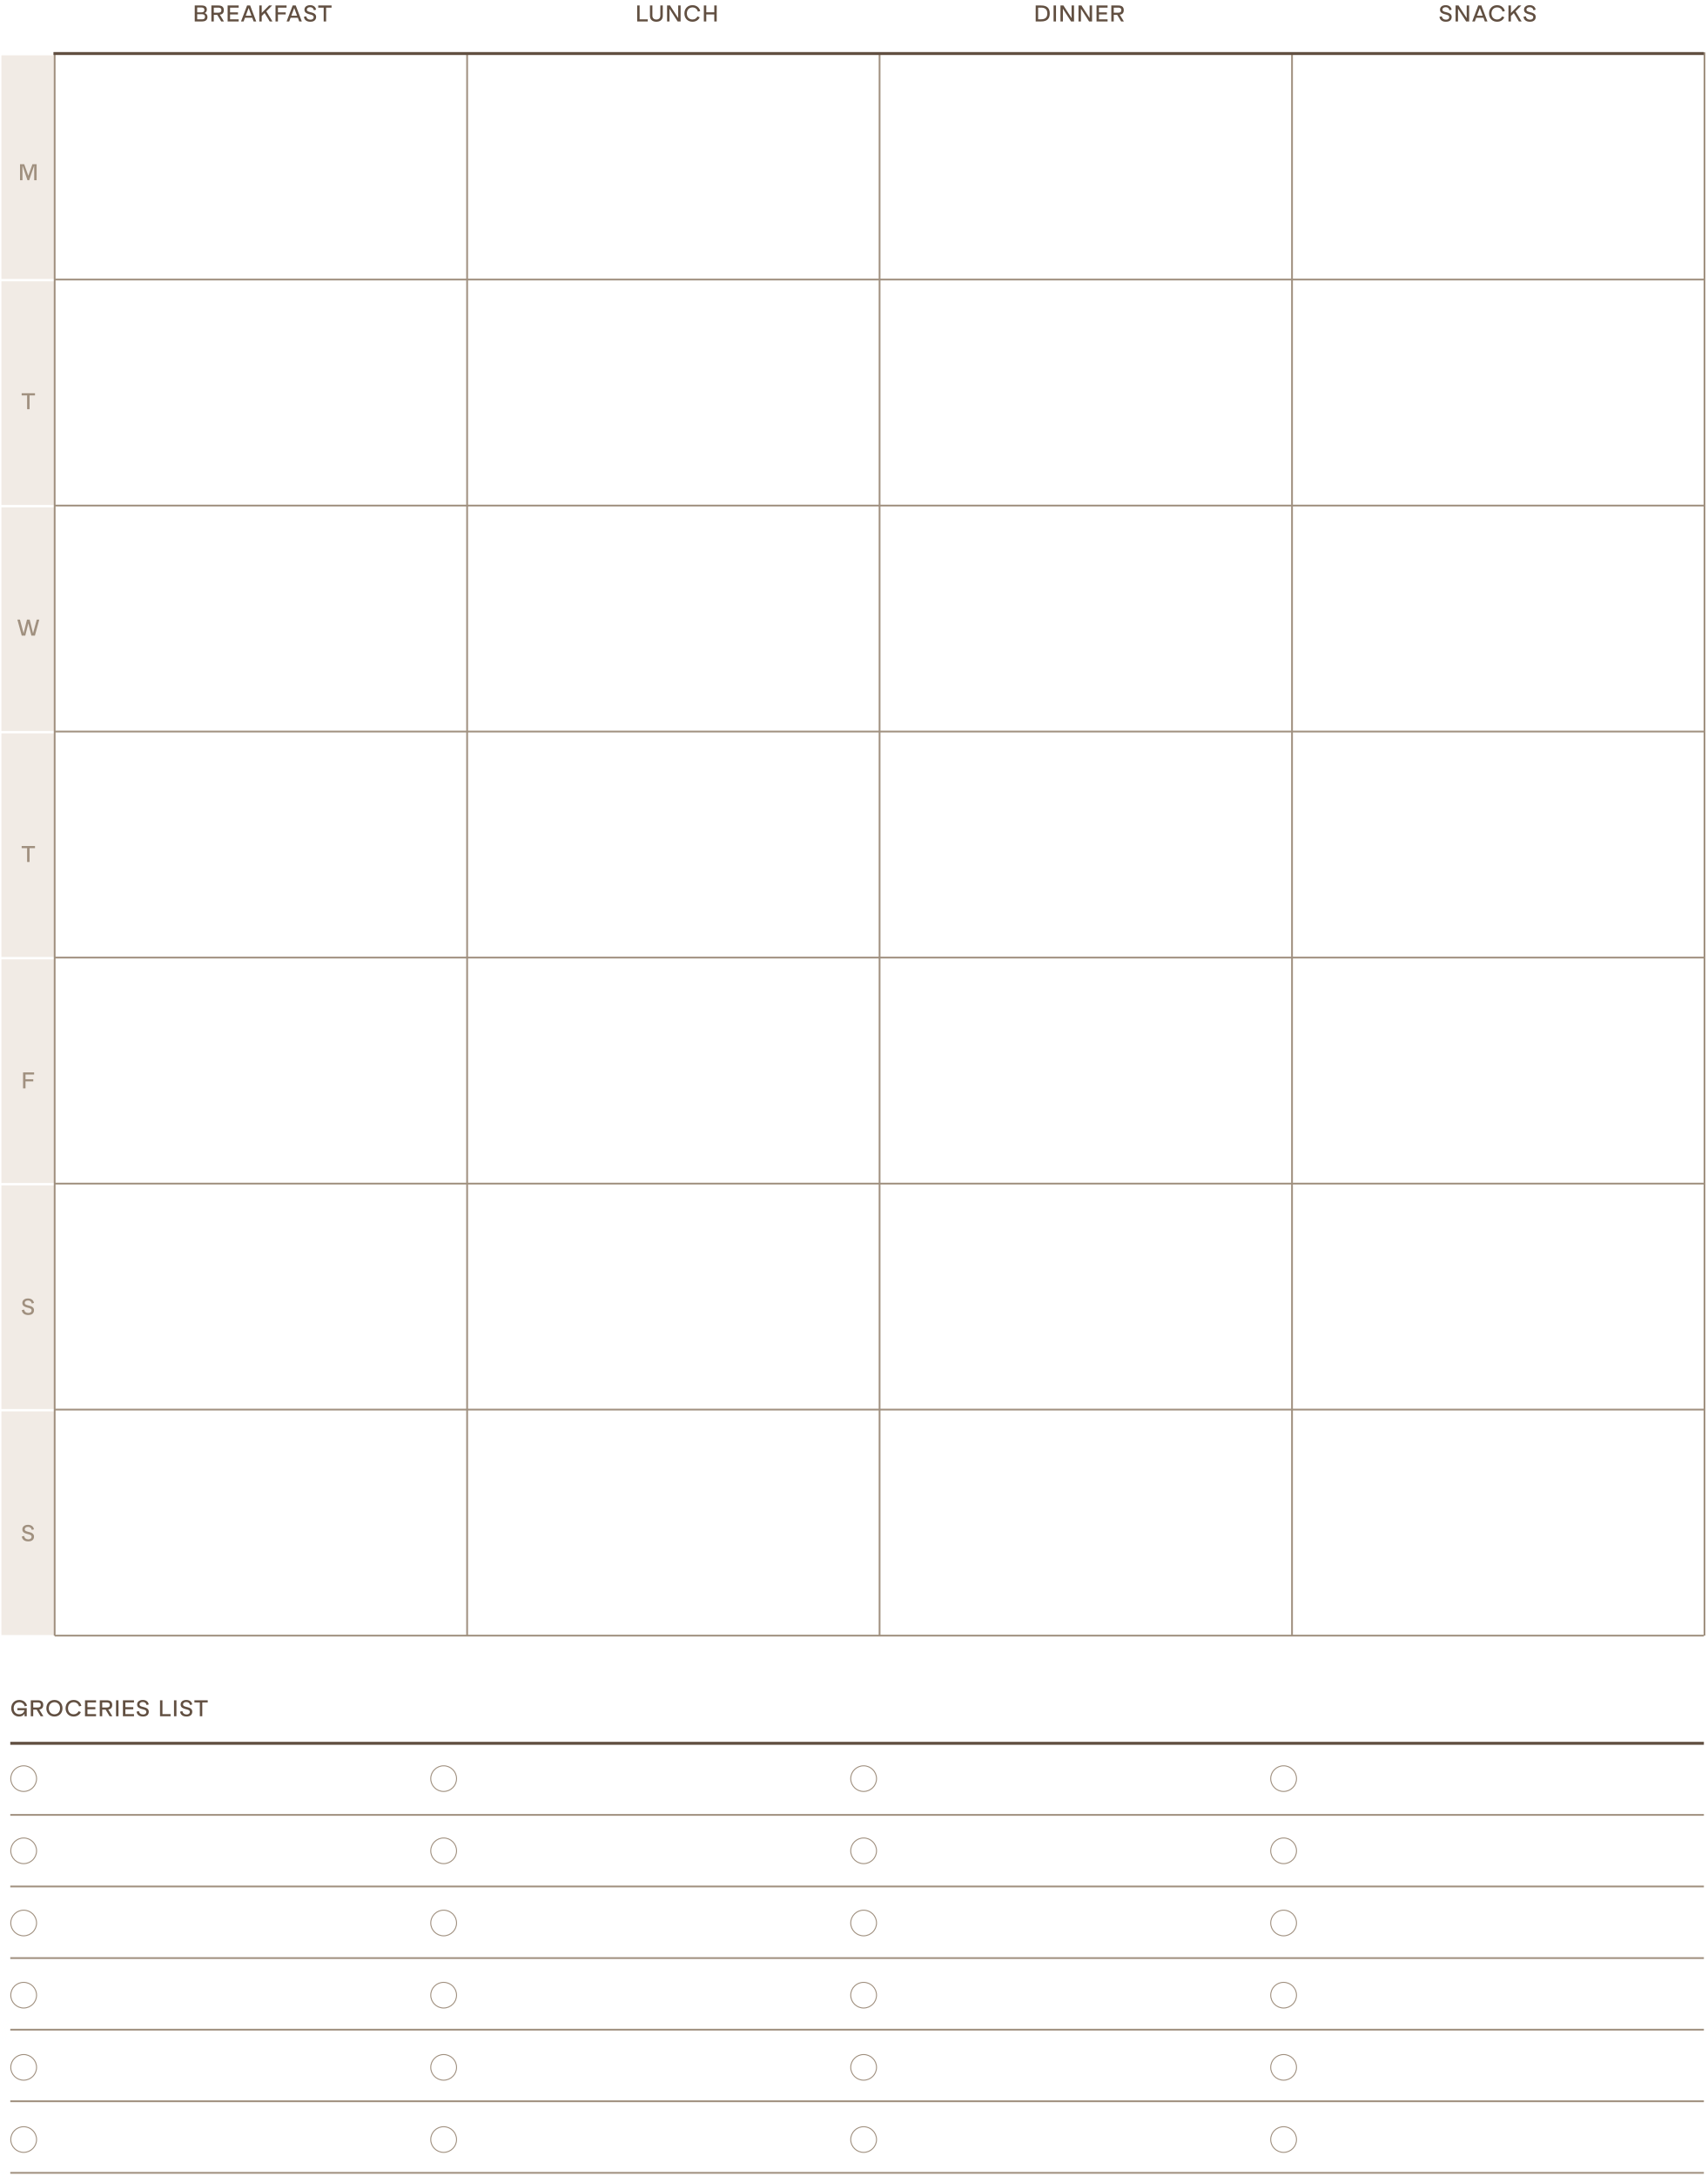
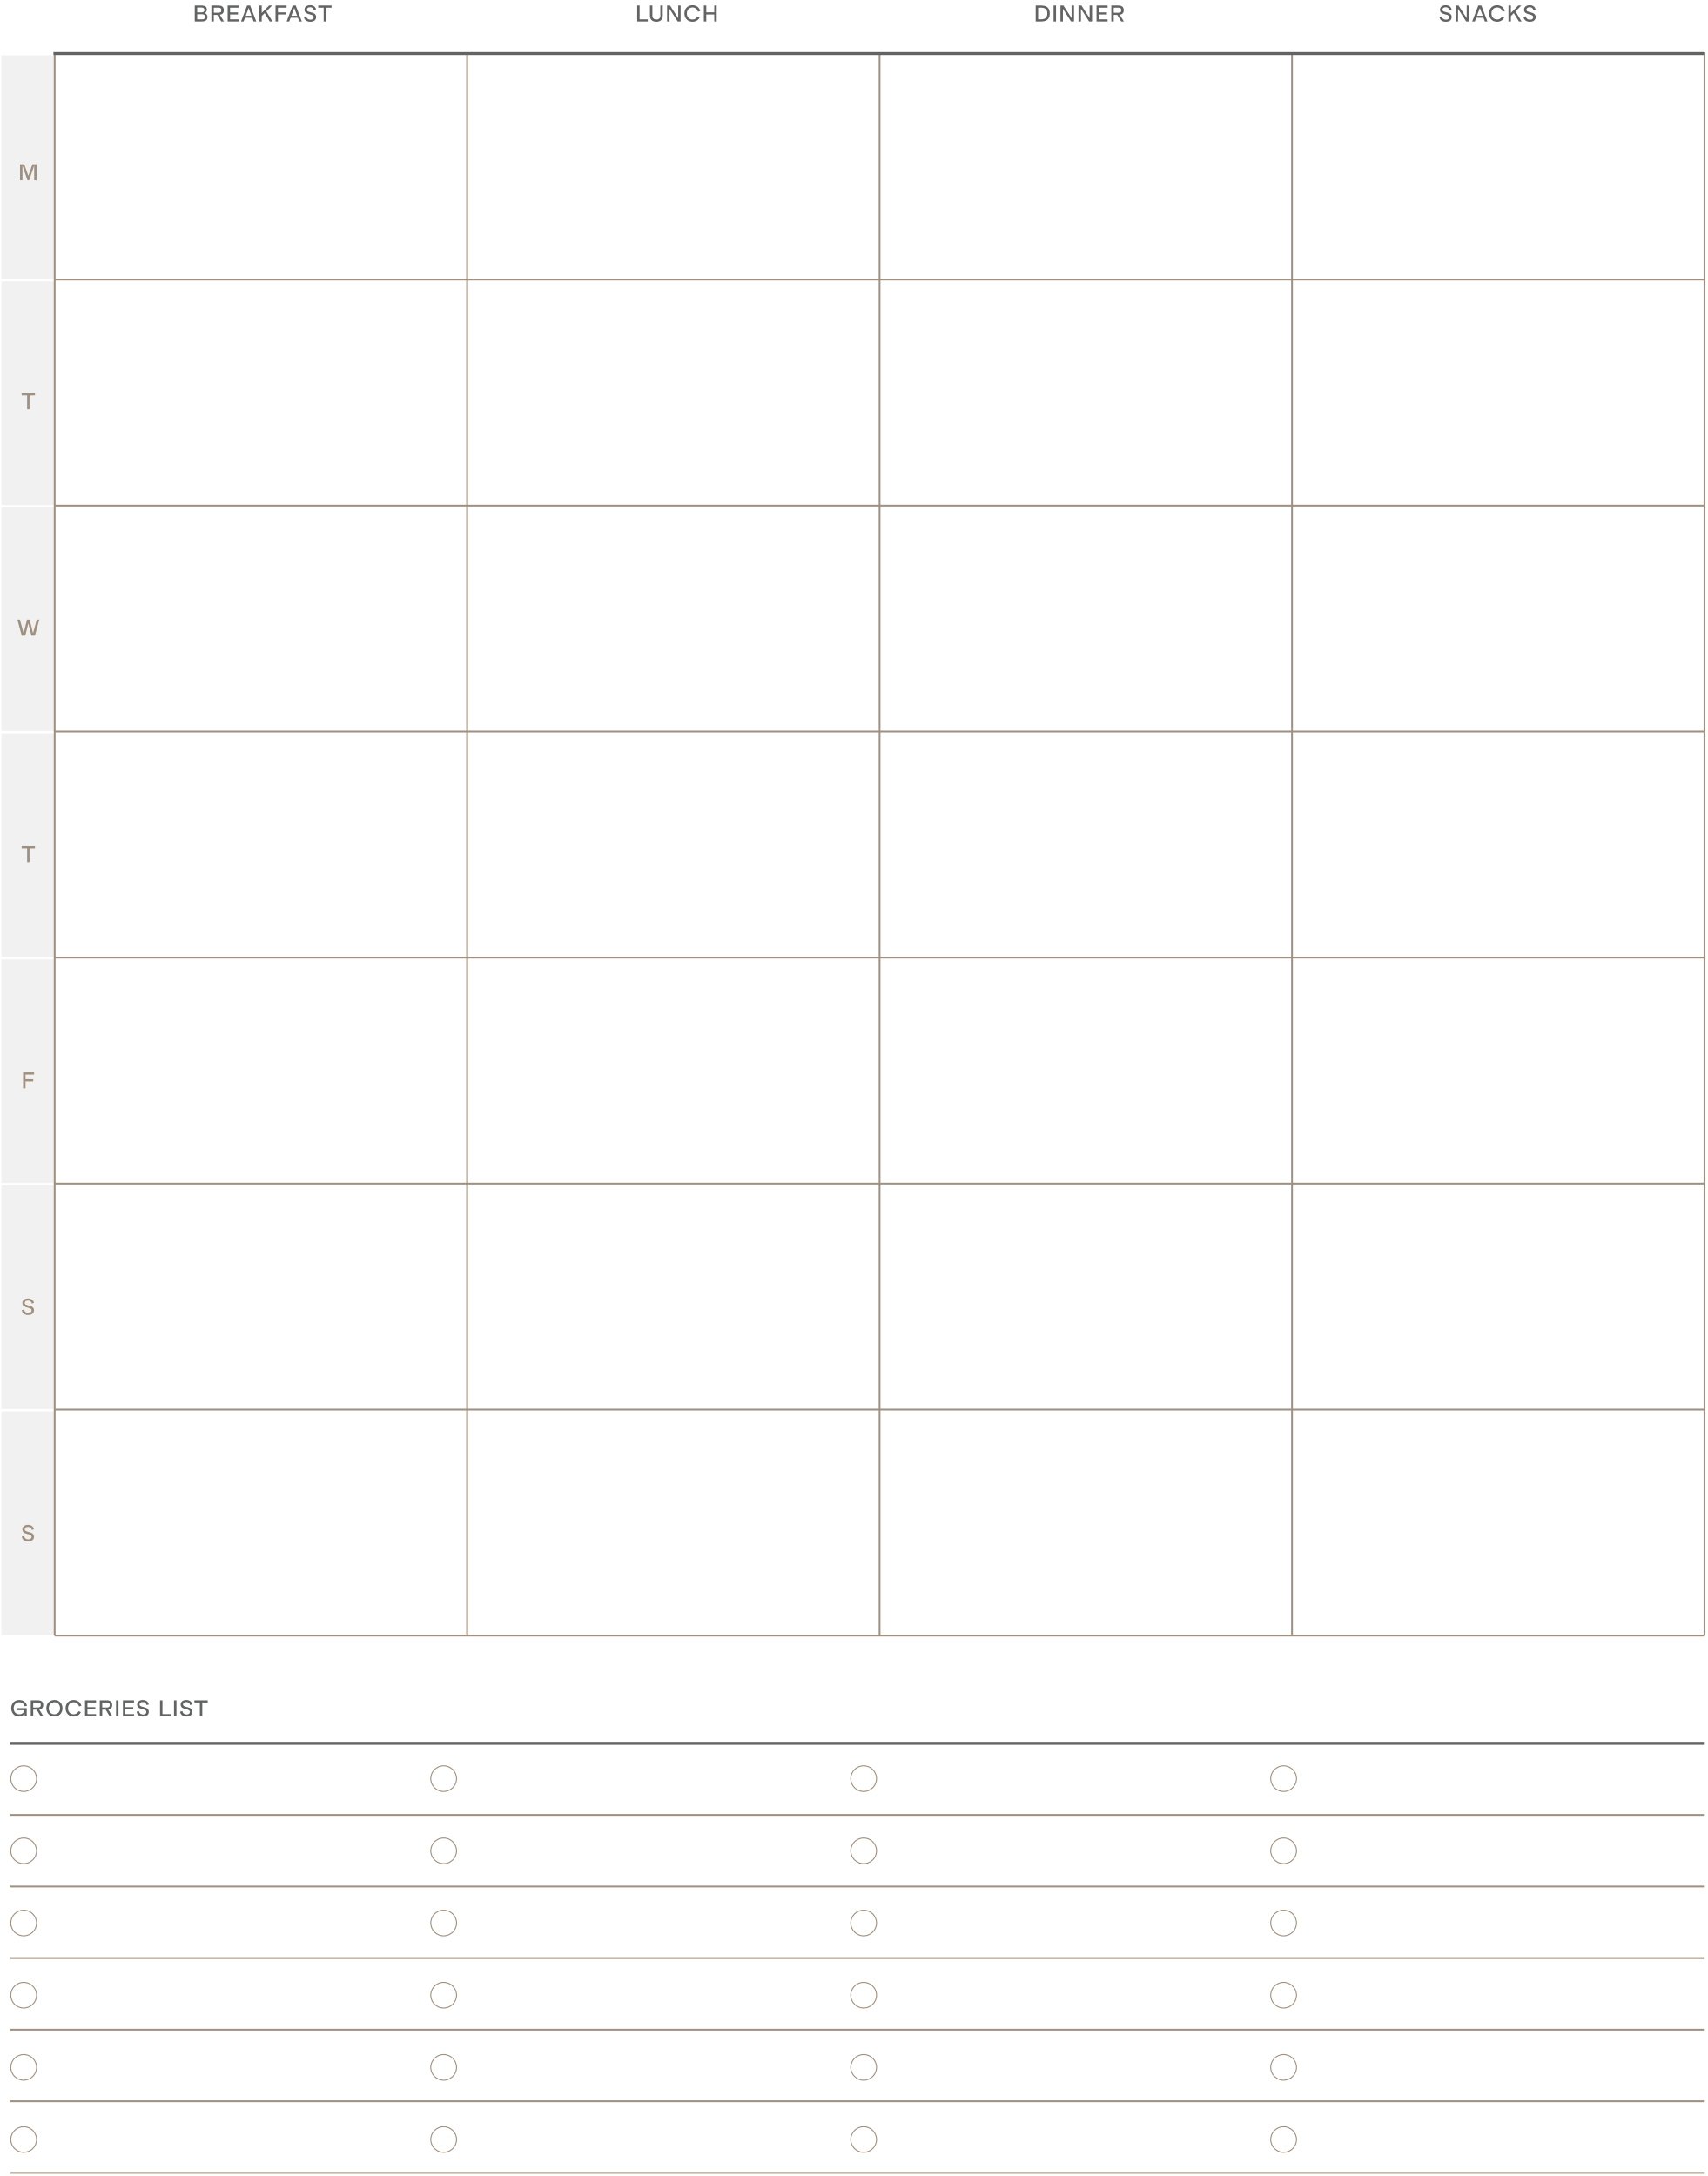
<svg xmlns="http://www.w3.org/2000/svg" width="557" height="710" viewBox="0 0 557 710" fill="none">
  <path d="M8.445 57.035L9.658 52.587H10.484L9.055 57.8H7.905L6.909 53.807L5.912 57.8H4.762L3.333 52.587H4.16L5.364 57.02L6.468 52.587H7.341L8.445 57.035ZM13.163 53.058V52.587H13.928V57.8H13.163V53.969H11.92V53.328H12.893C13.063 53.328 13.163 53.228 13.163 53.058Z" fill="#A0907F" />
-   <rect x="0.46" y="18.047" width="17.375" height="72.973" fill="#F1EBE5" />
-   <rect x="0.46" y="91.792" width="17.375" height="72.973" fill="#F1EBE5" />
-   <rect x="0.46" y="165.538" width="17.375" height="72.973" fill="#F1EBE5" />
-   <rect x="0.46" y="239.283" width="17.375" height="72.973" fill="#F1EBE5" />
-   <rect x="0.46" y="313.028" width="17.375" height="72.973" fill="#F1EBE5" />
-   <rect x="0.46" y="386.773" width="17.375" height="72.973" fill="#F1EBE5" />
-   <rect x="0.46" y="460.518" width="17.375" height="72.973" fill="#F1EBE5" />
+   <rect x="0.46" y="18.047" width="17.375" height="72.973" fill="#F1F1F1" />
+   <rect x="0.46" y="91.792" width="17.375" height="72.973" fill="#F1F1F1" />
+   <rect x="0.46" y="165.538" width="17.375" height="72.973" fill="#F1F1F1" />
+   <rect x="0.46" y="239.283" width="17.375" height="72.973" fill="#F1F1F1" />
+   <rect x="0.46" y="313.028" width="17.375" height="72.973" fill="#F1F1F1" />
+   <rect x="0.46" y="386.773" width="17.375" height="72.973" fill="#F1F1F1" />
+   <rect x="0.46" y="460.518" width="17.375" height="72.973" fill="#F1F1F1" />
  <path d="M9.245 57.355L10.581 53.587H11.947V58.8H11.152V54.02L9.523 58.8H8.959L7.33 54.02V58.8H6.534V53.587H7.901L9.245 57.355Z" fill="#A0907F" />
  <path d="M7.07 128.309H11.418V129.012H9.642V133.522H8.846V129.012H7.07V128.309Z" fill="#A0907F" />
  <path d="M10.78 206.622L11.993 202.174H12.819L11.39 207.387H10.24L9.244 203.394L8.248 207.387H7.097L5.669 202.174H6.495L7.699 206.607L8.804 202.174H9.676L10.78 206.622Z" fill="#A0907F" />
  <path d="M7.07 276.039H11.417V276.742H9.641V281.251H8.846V276.742H7.07V276.039Z" fill="#A0907F" />
  <path d="M11.13 349.904V350.607H8.319V352.143H10.852V352.838H8.319V355.116H7.524V349.904H11.13Z" fill="#A0907F" />
  <path d="M9.203 429.074C8.021 429.074 7.257 428.495 7.102 427.483L7.867 427.298C7.983 427.993 8.492 428.402 9.249 428.402C9.913 428.402 10.299 428.078 10.299 427.576C10.299 426.974 9.689 426.842 9.017 426.673C8.207 426.456 7.288 426.202 7.288 425.144C7.288 424.271 8.014 423.669 9.133 423.669C10.075 423.669 10.879 424.093 11.087 425.136L10.369 425.321C10.222 424.619 9.751 424.333 9.133 424.333C8.477 424.333 8.075 424.642 8.075 425.12C8.075 425.669 8.631 425.8 9.326 425.97C10.145 426.171 11.095 426.464 11.095 427.491C11.095 428.472 10.431 429.074 9.203 429.074Z" fill="#A0907F" />
  <path d="M9.203 502.939C8.021 502.939 7.257 502.36 7.102 501.348L7.867 501.163C7.983 501.858 8.492 502.267 9.249 502.267C9.913 502.267 10.299 501.943 10.299 501.441C10.299 500.838 9.689 500.707 9.017 500.537C8.207 500.321 7.288 500.066 7.288 499.008C7.288 498.136 8.014 497.533 9.133 497.533C10.075 497.533 10.879 497.958 11.087 499.001L10.369 499.186C10.222 498.483 9.751 498.198 9.133 498.198C8.477 498.198 8.075 498.506 8.075 498.985C8.075 499.533 8.631 499.665 9.326 499.835C10.145 500.035 11.095 500.329 11.095 501.356C11.095 502.337 10.431 502.939 9.203 502.939Z" fill="#A0907F" />
-   <path d="M66.745 4.259C67.332 4.444 67.68 4.853 67.68 5.564C67.68 6.776 66.622 7 65.942 7H63.533V1.788H65.788C66.9 1.788 67.479 2.236 67.479 3.116C67.479 3.68 67.232 4.081 66.745 4.259ZM66.683 3.239C66.683 2.707 66.382 2.452 65.772 2.452H64.328V4.027H65.772C66.382 4.027 66.683 3.764 66.683 3.239ZM64.328 6.313H65.95C66.56 6.313 66.884 6.058 66.884 5.479C66.884 4.9 66.56 4.645 65.95 4.645H64.328V6.313ZM73.057 7H72.169L70.871 4.846H69.752V7H68.956V1.788H71.211C72.323 1.788 73.018 2.212 73.018 3.317C73.018 4.243 72.532 4.691 71.721 4.807L73.057 7ZM71.18 2.49H69.752V4.143H71.18C71.86 4.143 72.223 3.934 72.223 3.317C72.223 2.699 71.844 2.49 71.18 2.49ZM77.865 1.788V2.49H75.055V4.027H77.634V4.722H75.055V6.297H77.865V7H74.259V1.788H77.865ZM83.589 7H82.74L82.292 5.795H79.921L79.473 7H78.624L80.608 1.788H81.605L83.589 7ZM81.11 2.591L80.168 5.124H82.045L81.11 2.591ZM88.879 7H87.991L86.331 4.274L85.381 5.232V7H84.586V1.788H85.381V4.22L87.783 1.788H88.779L86.879 3.71L88.879 7ZM93.487 1.788V2.49H90.677V4.027H93.209V4.722H90.677V7H89.881V1.788H93.487ZM98.465 7H97.615L97.167 5.795H94.796L94.349 7H93.499L95.484 1.788H96.48L98.465 7ZM95.986 2.591L95.044 5.124H96.92L95.986 2.591ZM101.238 7.093C100.057 7.093 99.293 6.514 99.138 5.502L99.903 5.317C100.018 6.012 100.528 6.421 101.285 6.421C101.949 6.421 102.335 6.097 102.335 5.595C102.335 4.992 101.725 4.861 101.053 4.691C100.242 4.475 99.323 4.22 99.323 3.162C99.323 2.29 100.049 1.687 101.169 1.687C102.111 1.687 102.914 2.112 103.123 3.154L102.404 3.34C102.258 2.637 101.787 2.351 101.169 2.351C100.513 2.351 100.111 2.66 100.111 3.139C100.111 3.687 100.667 3.819 101.362 3.988C102.181 4.189 103.13 4.483 103.13 5.51C103.13 6.49 102.466 7.093 101.238 7.093ZM103.818 1.788H108.166V2.49H106.39V7H105.594V2.49H103.818V1.788Z" fill="#614F41" />
-   <path d="M211.324 7H207.873V1.788H208.668V6.297H211.324V7ZM214.128 7.093C212.924 7.093 212.036 6.436 212.036 5.185V1.788H212.831V5.085C212.831 5.903 213.341 6.367 214.128 6.367C214.916 6.367 215.426 5.903 215.426 5.085V1.788H216.221V5.185C216.221 6.436 215.333 7.093 214.128 7.093ZM221.248 5.919V1.788H222.043V7H221.07L218.414 2.846V7H217.619V1.788H218.584L221.248 5.919ZM225.911 7.093C224.367 7.093 223.278 5.996 223.278 4.39C223.278 2.792 224.367 1.687 225.911 1.687C227.186 1.687 228.151 2.444 228.437 3.602L227.672 3.795C227.487 3.023 226.869 2.421 225.911 2.421C224.83 2.421 224.074 3.216 224.074 4.39C224.074 5.571 224.83 6.359 225.911 6.359C226.653 6.359 227.247 5.981 227.525 5.355L228.267 5.633C227.881 6.529 227.008 7.093 225.911 7.093ZM230.415 7H229.619V1.788H230.415V4.019H233.017V1.788H233.813V7H233.017V4.722H230.415V7Z" fill="#614F41" />
-   <path d="M339.649 7H337.88V1.788H339.649C341.494 1.788 342.467 2.598 342.467 4.39C342.467 6.197 341.479 7 339.649 7ZM338.676 2.49V6.297H339.649C340.969 6.297 341.672 5.703 341.672 4.39C341.672 3.062 340.938 2.49 339.649 2.49H338.676ZM344.506 7H343.711V1.788H344.506V7ZM349.589 5.919V1.788H350.384V7H349.411L346.755 2.846V7H345.96V1.788H346.925L349.589 5.919ZM355.473 5.919V1.788H356.268V7H355.295L352.639 2.846V7H351.843V1.788H352.808L355.473 5.919ZM361.333 1.788V2.49H358.522V4.027H361.101V4.722H358.522V6.297H361.333V7H357.727V1.788H361.333ZM366.647 7H365.759L364.462 4.846H363.342V7H362.547V1.788H364.802C365.914 1.788 366.609 2.212 366.609 3.317C366.609 4.243 366.122 4.691 365.311 4.807L366.647 7ZM364.771 2.49H363.342V4.143H364.771C365.45 4.143 365.813 3.934 365.813 3.317C365.813 2.699 365.435 2.49 364.771 2.49Z" fill="#614F41" />
-   <path d="M471.695 7.093C470.514 7.093 469.749 6.514 469.595 5.502L470.359 5.317C470.475 6.012 470.985 6.421 471.741 6.421C472.405 6.421 472.792 6.097 472.792 5.595C472.792 4.992 472.182 4.861 471.51 4.691C470.699 4.475 469.78 4.22 469.78 3.162C469.78 2.29 470.506 1.687 471.626 1.687C472.568 1.687 473.371 2.112 473.579 3.154L472.861 3.34C472.714 2.637 472.243 2.351 471.626 2.351C470.969 2.351 470.568 2.66 470.568 3.139C470.568 3.687 471.124 3.819 471.819 3.988C472.637 4.189 473.587 4.483 473.587 5.51C473.587 6.49 472.923 7.093 471.695 7.093ZM478.488 5.919V1.788H479.283V7H478.311L475.654 2.846V7H474.859V1.788H475.824L478.488 5.919ZM485.252 7H484.403L483.955 5.795H481.584L481.136 7H480.287L482.271 1.788H483.267L485.252 7ZM482.773 2.591L481.831 5.124H483.708L482.773 2.591ZM488.409 7.093C486.865 7.093 485.776 5.996 485.776 4.39C485.776 2.792 486.865 1.687 488.409 1.687C489.683 1.687 490.649 2.444 490.934 3.602L490.17 3.795C489.984 3.023 489.367 2.421 488.409 2.421C487.328 2.421 486.571 3.216 486.571 4.39C486.571 5.571 487.328 6.359 488.409 6.359C489.15 6.359 489.745 5.981 490.023 5.355L490.764 5.633C490.378 6.529 489.506 7.093 488.409 7.093ZM496.411 7H495.523L493.862 4.274L492.913 5.232V7H492.117V1.788H492.913V4.22L495.314 1.788H496.31L494.411 3.71L496.411 7ZM499.107 7.093C497.925 7.093 497.161 6.514 497.006 5.502L497.771 5.317C497.887 6.012 498.396 6.421 499.153 6.421C499.817 6.421 500.203 6.097 500.203 5.595C500.203 4.992 499.593 4.861 498.921 4.691C498.111 4.475 497.192 4.22 497.192 3.162C497.192 2.29 497.917 1.687 499.037 1.687C499.979 1.687 500.782 2.112 500.991 3.154L500.273 3.34C500.126 2.637 499.655 2.351 499.037 2.351C498.381 2.351 497.979 2.66 497.979 3.139C497.979 3.687 498.535 3.819 499.23 3.988C500.049 4.189 500.999 4.483 500.999 5.51C500.999 6.49 500.334 7.093 499.107 7.093Z" fill="#614F41" />
+   <path d="M66.745 4.259C67.332 4.444 67.68 4.853 67.68 5.564C67.68 6.776 66.622 7 65.942 7H63.533V1.788H65.788C66.9 1.788 67.479 2.236 67.479 3.116C67.479 3.68 67.232 4.081 66.745 4.259ZM66.683 3.239C66.683 2.707 66.382 2.452 65.772 2.452H64.328V4.027H65.772C66.382 4.027 66.683 3.764 66.683 3.239ZM64.328 6.313H65.95C66.56 6.313 66.884 6.058 66.884 5.479C66.884 4.9 66.56 4.645 65.95 4.645H64.328V6.313ZM73.057 7H72.169L70.871 4.846H69.752V7H68.956V1.788H71.211C72.323 1.788 73.018 2.212 73.018 3.317C73.018 4.243 72.532 4.691 71.721 4.807L73.057 7ZM71.18 2.49H69.752V4.143H71.18C71.86 4.143 72.223 3.934 72.223 3.317C72.223 2.699 71.844 2.49 71.18 2.49ZM77.865 1.788V2.49H75.055V4.027H77.634V4.722H75.055V6.297H77.865V7H74.259V1.788H77.865ZM83.589 7H82.74L82.292 5.795H79.921L79.473 7H78.624L80.608 1.788H81.605L83.589 7ZM81.11 2.591L80.168 5.124H82.045L81.11 2.591ZM88.879 7H87.991L86.331 4.274L85.381 5.232V7H84.586V1.788H85.381V4.22L87.783 1.788H88.779L86.879 3.71L88.879 7ZM93.487 1.788V2.49H90.677V4.027H93.209V4.722H90.677V7H89.881V1.788H93.487ZM98.465 7H97.615L97.167 5.795H94.796L94.349 7H93.499L95.484 1.788H96.48L98.465 7ZM95.986 2.591L95.044 5.124H96.92L95.986 2.591ZM101.238 7.093C100.057 7.093 99.293 6.514 99.138 5.502L99.903 5.317C100.018 6.012 100.528 6.421 101.285 6.421C101.949 6.421 102.335 6.097 102.335 5.595C102.335 4.992 101.725 4.861 101.053 4.691C100.242 4.475 99.323 4.22 99.323 3.162C99.323 2.29 100.049 1.687 101.169 1.687C102.111 1.687 102.914 2.112 103.123 3.154L102.404 3.34C102.258 2.637 101.787 2.351 101.169 2.351C100.513 2.351 100.111 2.66 100.111 3.139C100.111 3.687 100.667 3.819 101.362 3.988C102.181 4.189 103.13 4.483 103.13 5.51C103.13 6.49 102.466 7.093 101.238 7.093ZM103.818 1.788H108.166V2.49H106.39V7H105.594V2.49H103.818V1.788Z" fill="#626463" />
+   <path d="M211.324 7H207.873V1.788H208.668V6.297H211.324V7ZM214.128 7.093C212.924 7.093 212.036 6.436 212.036 5.185V1.788H212.831V5.085C212.831 5.903 213.341 6.367 214.128 6.367C214.916 6.367 215.426 5.903 215.426 5.085V1.788H216.221V5.185C216.221 6.436 215.333 7.093 214.128 7.093ZM221.248 5.919V1.788H222.043V7H221.07L218.414 2.846V7H217.619V1.788H218.584L221.248 5.919ZM225.911 7.093C224.367 7.093 223.278 5.996 223.278 4.39C223.278 2.792 224.367 1.687 225.911 1.687C227.186 1.687 228.151 2.444 228.437 3.602L227.672 3.795C227.487 3.023 226.869 2.421 225.911 2.421C224.83 2.421 224.074 3.216 224.074 4.39C224.074 5.571 224.83 6.359 225.911 6.359C226.653 6.359 227.247 5.981 227.525 5.355L228.267 5.633C227.881 6.529 227.008 7.093 225.911 7.093ZM230.415 7H229.619V1.788H230.415V4.019H233.017V1.788H233.813V7H233.017V4.722H230.415V7Z" fill="#626463" />
+   <path d="M339.649 7H337.88V1.788H339.649C341.494 1.788 342.467 2.598 342.467 4.39C342.467 6.197 341.479 7 339.649 7ZM338.676 2.49V6.297H339.649C340.969 6.297 341.672 5.703 341.672 4.39C341.672 3.062 340.938 2.49 339.649 2.49H338.676ZM344.506 7H343.711V1.788H344.506V7ZM349.589 5.919V1.788H350.384V7H349.411L346.755 2.846V7H345.96V1.788H346.925L349.589 5.919ZM355.473 5.919V1.788H356.268V7H355.295L352.639 2.846V7H351.843V1.788H352.808L355.473 5.919ZM361.333 1.788V2.49H358.522V4.027H361.101V4.722H358.522V6.297H361.333V7H357.727V1.788H361.333ZM366.647 7H365.759L364.462 4.846H363.342V7H362.547V1.788H364.802C365.914 1.788 366.609 2.212 366.609 3.317C366.609 4.243 366.122 4.691 365.311 4.807L366.647 7ZM364.771 2.49H363.342V4.143H364.771C365.45 4.143 365.813 3.934 365.813 3.317C365.813 2.699 365.435 2.49 364.771 2.49Z" fill="#626463" />
+   <path d="M471.695 7.093C470.514 7.093 469.749 6.514 469.595 5.502L470.359 5.317C470.475 6.012 470.985 6.421 471.741 6.421C472.405 6.421 472.792 6.097 472.792 5.595C472.792 4.992 472.182 4.861 471.51 4.691C470.699 4.475 469.78 4.22 469.78 3.162C469.78 2.29 470.506 1.687 471.626 1.687C472.568 1.687 473.371 2.112 473.579 3.154L472.861 3.34C472.714 2.637 472.243 2.351 471.626 2.351C470.969 2.351 470.568 2.66 470.568 3.139C470.568 3.687 471.124 3.819 471.819 3.988C472.637 4.189 473.587 4.483 473.587 5.51C473.587 6.49 472.923 7.093 471.695 7.093ZM478.488 5.919V1.788H479.283V7H478.311L475.654 2.846V7H474.859V1.788H475.824L478.488 5.919ZM485.252 7H484.403L483.955 5.795H481.584L481.136 7H480.287L482.271 1.788H483.267L485.252 7ZM482.773 2.591L481.831 5.124H483.708L482.773 2.591ZM488.409 7.093C486.865 7.093 485.776 5.996 485.776 4.39C485.776 2.792 486.865 1.687 488.409 1.687C489.683 1.687 490.649 2.444 490.934 3.602L490.17 3.795C489.984 3.023 489.367 2.421 488.409 2.421C487.328 2.421 486.571 3.216 486.571 4.39C486.571 5.571 487.328 6.359 488.409 6.359C489.15 6.359 489.745 5.981 490.023 5.355L490.764 5.633C490.378 6.529 489.506 7.093 488.409 7.093ZM496.411 7H495.523L493.862 4.274L492.913 5.232V7H492.117V1.788H492.913V4.22L495.314 1.788H496.31L494.411 3.71L496.411 7ZM499.107 7.093C497.925 7.093 497.161 6.514 497.006 5.502L497.771 5.317C497.887 6.012 498.396 6.421 499.153 6.421C499.817 6.421 500.203 6.097 500.203 5.595C500.203 4.992 499.593 4.861 498.921 4.691C498.111 4.475 497.192 4.22 497.192 3.162C497.192 2.29 497.917 1.687 499.037 1.687C499.979 1.687 500.782 2.112 500.991 3.154L500.273 3.34C500.126 2.637 499.655 2.351 499.037 2.351C498.381 2.351 497.979 2.66 497.979 3.139C497.979 3.687 498.535 3.819 499.23 3.988C500.049 4.189 500.999 4.483 500.999 5.51C500.999 6.49 500.334 7.093 499.107 7.093Z" fill="#626463" />
  <path d="M17.834 17.081V533.683" stroke="#A0907F" stroke-width="0.579" />
  <path d="M152.391 17.081V533.683" stroke="#A0907F" stroke-width="0.579" />
  <path d="M286.946 17.081V533.683" stroke="#A0907F" stroke-width="0.579" />
  <path d="M421.502 17.081V533.683" stroke="#A0907F" stroke-width="0.579" />
  <path d="M556.059 17.081V533.683" stroke="#A0907F" stroke-width="0.579" />
-   <path d="M17.448 17.467L555.865 17.467" stroke="#614F41" stroke-width="0.965" />
+   <path d="M17.448 17.467L555.865 17.467" stroke="#626463" stroke-width="0.965" />
  <path d="M17.834 91.212H555.865" stroke="#A0907F" stroke-width="0.579" />
  <path d="M17.834 164.958H555.865" stroke="#A0907F" stroke-width="0.579" />
  <path d="M17.834 238.703H555.865" stroke="#A0907F" stroke-width="0.579" />
  <path d="M17.834 312.448H555.865" stroke="#A0907F" stroke-width="0.579" />
  <path d="M17.834 386.193H555.865" stroke="#A0907F" stroke-width="0.579" />
  <path d="M17.834 459.938H555.865" stroke="#A0907F" stroke-width="0.579" />
  <path d="M17.834 533.683H555.865" stroke="#A0907F" stroke-width="0.579" />
  <path d="M3.355 685.614H555.865" stroke="#A0907F" stroke-width="0.579" />
-   <path d="M3.355 568.818H555.865" stroke="#614F41" stroke-width="0.965" />
+   <path d="M3.355 568.818H555.865" stroke="#626463" stroke-width="0.965" />
  <path d="M3.355 592.177H555.865" stroke="#A0907F" stroke-width="0.579" />
  <path d="M3.355 615.536H555.865" stroke="#A0907F" stroke-width="0.579" />
  <path d="M3.355 638.896H555.865" stroke="#A0907F" stroke-width="0.579" />
  <path d="M3.355 662.255H555.865" stroke="#A0907F" stroke-width="0.579" />
  <path d="M3.355 708.973H555.865" stroke="#A0907F" stroke-width="0.579" />
-   <path d="M7.981 558.019H5.672V557.347H8.722V559.988H8.012V559.123C7.672 559.757 7.077 560.081 6.228 560.081C4.738 560.081 3.664 558.984 3.664 557.378C3.664 555.78 4.761 554.676 6.298 554.676C7.348 554.676 8.483 555.239 8.815 556.552L8.05 556.76C7.857 555.988 7.24 555.409 6.298 555.409C5.216 555.409 4.46 556.204 4.46 557.378C4.46 558.552 5.186 559.347 6.298 559.347C7.147 559.347 7.788 558.884 7.981 558.019ZM14.144 559.988H13.256L11.958 557.834H10.839V559.988H10.043V554.776H12.298C13.41 554.776 14.105 555.201 14.105 556.305C14.105 557.232 13.619 557.679 12.808 557.795L14.144 559.988ZM12.267 555.479H10.839V557.131H12.267C12.947 557.131 13.31 556.923 13.31 556.305C13.31 555.687 12.931 555.479 12.267 555.479ZM17.755 560.081C16.211 560.081 15.122 558.984 15.122 557.378C15.122 555.78 16.211 554.676 17.755 554.676C19.3 554.676 20.389 555.78 20.389 557.378C20.389 558.984 19.3 560.081 17.755 560.081ZM17.755 559.347C18.837 559.347 19.593 558.56 19.593 557.378C19.593 556.204 18.837 555.409 17.755 555.409C16.674 555.409 15.918 556.204 15.918 557.378C15.918 558.56 16.674 559.347 17.755 559.347ZM24.023 560.081C22.479 560.081 21.39 558.984 21.39 557.378C21.39 555.78 22.479 554.676 24.023 554.676C25.298 554.676 26.263 555.432 26.549 556.591L25.784 556.784C25.599 556.011 24.981 555.409 24.023 555.409C22.942 555.409 22.186 556.204 22.186 557.378C22.186 558.56 22.942 559.347 24.023 559.347C24.765 559.347 25.359 558.969 25.637 558.343L26.379 558.621C25.993 559.517 25.12 560.081 24.023 560.081ZM31.338 554.776V555.479H28.527V557.015H31.106V557.71H28.527V559.286H31.338V559.988H27.732V554.776H31.338ZM36.652 559.988H35.764L34.467 557.834H33.347V559.988H32.552V554.776H34.806C35.919 554.776 36.614 555.201 36.614 556.305C36.614 557.232 36.127 557.679 35.316 557.795L36.652 559.988ZM34.776 555.479H33.347V557.131H34.776C35.455 557.131 35.818 556.923 35.818 556.305C35.818 555.687 35.44 555.479 34.776 555.479ZM38.65 559.988H37.855V554.776H38.65V559.988ZM43.709 554.776V555.479H40.899V557.015H43.478V557.71H40.899V559.286H43.709V559.988H40.103V554.776H43.709ZM46.648 560.081C45.466 560.081 44.702 559.502 44.547 558.49L45.312 558.305C45.428 559 45.938 559.409 46.694 559.409C47.358 559.409 47.744 559.085 47.744 558.583C47.744 557.981 47.134 557.849 46.463 557.679C45.652 557.463 44.733 557.208 44.733 556.15C44.733 555.278 45.459 554.676 46.578 554.676C47.52 554.676 48.324 555.1 48.532 556.143L47.814 556.328C47.667 555.625 47.196 555.34 46.578 555.34C45.922 555.34 45.52 555.649 45.52 556.127C45.52 556.676 46.077 556.807 46.771 556.977C47.59 557.177 48.54 557.471 48.54 558.498C48.54 559.479 47.876 560.081 46.648 560.081ZM55.655 559.988H52.204V554.776H52.999V559.286H55.655V559.988ZM57.563 559.988H56.767V554.776H57.563V559.988ZM60.839 560.081C59.657 560.081 58.893 559.502 58.738 558.49L59.503 558.305C59.618 559 60.128 559.409 60.885 559.409C61.549 559.409 61.935 559.085 61.935 558.583C61.935 557.981 61.325 557.849 60.653 557.679C59.842 557.463 58.923 557.208 58.923 556.15C58.923 555.278 59.649 554.676 60.769 554.676C61.711 554.676 62.514 555.1 62.723 556.143L62.005 556.328C61.858 555.625 61.387 555.34 60.769 555.34C60.113 555.34 59.711 555.649 59.711 556.127C59.711 556.676 60.267 556.807 60.962 556.977C61.781 557.177 62.73 557.471 62.73 558.498C62.73 559.479 62.066 560.081 60.839 560.081ZM63.419 554.776H67.766V555.479H65.99V559.988H65.195V555.479H63.419V554.776Z" fill="#614F41" />
+   <path d="M7.981 558.019H5.672V557.347H8.722V559.988H8.012V559.123C7.672 559.757 7.077 560.081 6.228 560.081C4.738 560.081 3.664 558.984 3.664 557.378C3.664 555.78 4.761 554.676 6.298 554.676C7.348 554.676 8.483 555.239 8.815 556.552L8.05 556.76C7.857 555.988 7.24 555.409 6.298 555.409C5.216 555.409 4.46 556.204 4.46 557.378C4.46 558.552 5.186 559.347 6.298 559.347C7.147 559.347 7.788 558.884 7.981 558.019ZM14.144 559.988H13.256L11.958 557.834H10.839V559.988H10.043V554.776H12.298C13.41 554.776 14.105 555.201 14.105 556.305C14.105 557.232 13.619 557.679 12.808 557.795L14.144 559.988ZM12.267 555.479H10.839V557.131H12.267C12.947 557.131 13.31 556.923 13.31 556.305C13.31 555.687 12.931 555.479 12.267 555.479ZM17.755 560.081C16.211 560.081 15.122 558.984 15.122 557.378C15.122 555.78 16.211 554.676 17.755 554.676C19.3 554.676 20.389 555.78 20.389 557.378C20.389 558.984 19.3 560.081 17.755 560.081ZM17.755 559.347C18.837 559.347 19.593 558.56 19.593 557.378C19.593 556.204 18.837 555.409 17.755 555.409C16.674 555.409 15.918 556.204 15.918 557.378C15.918 558.56 16.674 559.347 17.755 559.347ZM24.023 560.081C22.479 560.081 21.39 558.984 21.39 557.378C21.39 555.78 22.479 554.676 24.023 554.676C25.298 554.676 26.263 555.432 26.549 556.591L25.784 556.784C25.599 556.011 24.981 555.409 24.023 555.409C22.942 555.409 22.186 556.204 22.186 557.378C22.186 558.56 22.942 559.347 24.023 559.347C24.765 559.347 25.359 558.969 25.637 558.343L26.379 558.621C25.993 559.517 25.12 560.081 24.023 560.081ZM31.338 554.776V555.479H28.527V557.015H31.106V557.71H28.527V559.286H31.338V559.988H27.732V554.776H31.338ZM36.652 559.988H35.764L34.467 557.834H33.347V559.988H32.552V554.776H34.806C35.919 554.776 36.614 555.201 36.614 556.305C36.614 557.232 36.127 557.679 35.316 557.795L36.652 559.988ZM34.776 555.479H33.347V557.131H34.776C35.455 557.131 35.818 556.923 35.818 556.305C35.818 555.687 35.44 555.479 34.776 555.479ZM38.65 559.988H37.855V554.776H38.65V559.988ZM43.709 554.776V555.479H40.899V557.015H43.478V557.71H40.899V559.286H43.709V559.988H40.103V554.776H43.709ZM46.648 560.081C45.466 560.081 44.702 559.502 44.547 558.49L45.312 558.305C45.428 559 45.938 559.409 46.694 559.409C47.358 559.409 47.744 559.085 47.744 558.583C47.744 557.981 47.134 557.849 46.463 557.679C45.652 557.463 44.733 557.208 44.733 556.15C44.733 555.278 45.459 554.676 46.578 554.676C47.52 554.676 48.324 555.1 48.532 556.143L47.814 556.328C47.667 555.625 47.196 555.34 46.578 555.34C45.922 555.34 45.52 555.649 45.52 556.127C45.52 556.676 46.077 556.807 46.771 556.977C47.59 557.177 48.54 557.471 48.54 558.498C48.54 559.479 47.876 560.081 46.648 560.081ZM55.655 559.988H52.204V554.776H52.999V559.286H55.655V559.988ZM57.563 559.988H56.767V554.776H57.563V559.988ZM60.839 560.081C59.657 560.081 58.893 559.502 58.738 558.49L59.503 558.305C59.618 559 60.128 559.409 60.885 559.409C61.549 559.409 61.935 559.085 61.935 558.583C61.935 557.981 61.325 557.849 60.653 557.679C59.842 557.463 58.923 557.208 58.923 556.15C58.923 555.278 59.649 554.676 60.769 554.676C61.711 554.676 62.514 555.1 62.723 556.143L62.005 556.328C61.858 555.625 61.387 555.34 60.769 555.34C60.113 555.34 59.711 555.649 59.711 556.127C59.711 556.676 60.267 556.807 60.962 556.977C61.781 557.177 62.73 557.471 62.73 558.498C62.73 559.479 62.066 560.081 60.839 560.081ZM63.419 554.776H67.766V555.479H65.99V559.988H65.195V555.479H63.419V554.776Z" fill="#626463" />
  <path d="M11.927 580.344C11.927 582.653 10.045 584.526 7.722 584.526C5.399 584.526 3.517 582.653 3.517 580.344C3.517 578.035 5.399 576.161 7.722 576.161C10.045 576.161 11.927 578.035 11.927 580.344Z" stroke="#A0907F" stroke-width="0.322" />
  <path d="M11.927 603.896C11.927 606.205 10.045 608.078 7.722 608.078C5.399 608.078 3.517 606.205 3.517 603.896C3.517 601.587 5.399 599.713 7.722 599.713C10.045 599.713 11.927 601.587 11.927 603.896Z" stroke="#A0907F" stroke-width="0.322" />
  <path d="M11.927 627.448C11.927 629.757 10.045 631.63 7.722 631.63C5.399 631.63 3.517 629.757 3.517 627.448C3.517 625.139 5.399 623.265 7.722 623.265C10.045 623.265 11.927 625.139 11.927 627.448Z" stroke="#A0907F" stroke-width="0.322" />
  <path d="M11.927 651C11.927 653.309 10.045 655.182 7.722 655.182C5.399 655.182 3.517 653.309 3.517 651C3.517 648.691 5.399 646.817 7.722 646.817C10.045 646.817 11.927 648.691 11.927 651Z" stroke="#A0907F" stroke-width="0.322" />
  <path d="M11.927 674.552C11.927 676.861 10.045 678.735 7.722 678.735C5.399 678.735 3.517 676.861 3.517 674.552C3.517 672.243 5.399 670.37 7.722 670.37C10.045 670.37 11.927 672.243 11.927 674.552Z" stroke="#A0907F" stroke-width="0.322" />
  <path d="M148.939 580.344C148.939 582.653 147.057 584.526 144.734 584.526C142.41 584.526 140.528 582.653 140.528 580.344C140.528 578.035 142.41 576.161 144.734 576.161C147.057 576.161 148.939 578.035 148.939 580.344Z" stroke="#A0907F" stroke-width="0.322" />
  <path d="M148.939 603.896C148.939 606.205 147.057 608.078 144.734 608.078C142.41 608.078 140.528 606.205 140.528 603.896C140.528 601.587 142.41 599.713 144.734 599.713C147.057 599.713 148.939 601.587 148.939 603.896Z" stroke="#A0907F" stroke-width="0.322" />
  <path d="M148.939 627.448C148.939 629.757 147.057 631.63 144.734 631.63C142.41 631.63 140.528 629.757 140.528 627.448C140.528 625.139 142.41 623.265 144.734 623.265C147.057 623.265 148.939 625.139 148.939 627.448Z" stroke="#A0907F" stroke-width="0.322" />
  <path d="M148.939 651C148.939 653.309 147.057 655.182 144.734 655.182C142.41 655.182 140.528 653.309 140.528 651C140.528 648.691 142.41 646.817 144.734 646.817C147.057 646.817 148.939 648.691 148.939 651Z" stroke="#A0907F" stroke-width="0.322" />
  <path d="M148.939 674.552C148.939 676.861 147.057 678.735 144.734 678.735C142.41 678.735 140.528 676.861 140.528 674.552C140.528 672.243 142.41 670.37 144.734 670.37C147.057 670.37 148.939 672.243 148.939 674.552Z" stroke="#A0907F" stroke-width="0.322" />
  <path d="M285.951 580.344C285.951 582.653 284.069 584.526 281.745 584.526C279.422 584.526 277.54 582.653 277.54 580.344C277.54 578.035 279.422 576.161 281.745 576.161C284.069 576.161 285.951 578.035 285.951 580.344Z" stroke="#A0907F" stroke-width="0.322" />
  <path d="M285.951 603.896C285.951 606.205 284.069 608.078 281.745 608.078C279.422 608.078 277.54 606.205 277.54 603.896C277.54 601.587 279.422 599.713 281.745 599.713C284.069 599.713 285.951 601.587 285.951 603.896Z" stroke="#A0907F" stroke-width="0.322" />
  <path d="M285.951 627.448C285.951 629.757 284.069 631.63 281.745 631.63C279.422 631.63 277.54 629.757 277.54 627.448C277.54 625.139 279.422 623.265 281.745 623.265C284.069 623.265 285.951 625.139 285.951 627.448Z" stroke="#A0907F" stroke-width="0.322" />
  <path d="M285.951 651C285.951 653.309 284.069 655.182 281.745 655.182C279.422 655.182 277.54 653.309 277.54 651C277.54 648.691 279.422 646.817 281.745 646.817C284.069 646.817 285.951 648.691 285.951 651Z" stroke="#A0907F" stroke-width="0.322" />
  <path d="M285.951 674.552C285.951 676.861 284.069 678.735 281.745 678.735C279.422 678.735 277.54 676.861 277.54 674.552C277.54 672.243 279.422 670.37 281.745 670.37C284.069 670.37 285.951 672.243 285.951 674.552Z" stroke="#A0907F" stroke-width="0.322" />
  <path d="M422.962 580.344C422.962 582.653 421.08 584.526 418.756 584.526C416.433 584.526 414.551 582.653 414.551 580.344C414.551 578.035 416.433 576.161 418.756 576.161C421.08 576.161 422.962 578.035 422.962 580.344Z" stroke="#A0907F" stroke-width="0.322" />
  <path d="M422.962 603.896C422.962 606.205 421.08 608.078 418.756 608.078C416.433 608.078 414.551 606.205 414.551 603.896C414.551 601.587 416.433 599.713 418.756 599.713C421.08 599.713 422.962 601.587 422.962 603.896Z" stroke="#A0907F" stroke-width="0.322" />
  <path d="M422.962 627.448C422.962 629.757 421.08 631.63 418.756 631.63C416.433 631.63 414.551 629.757 414.551 627.448C414.551 625.139 416.433 623.265 418.756 623.265C421.08 623.265 422.962 625.139 422.962 627.448Z" stroke="#A0907F" stroke-width="0.322" />
  <path d="M422.962 651C422.962 653.309 421.08 655.182 418.756 655.182C416.433 655.182 414.551 653.309 414.551 651C414.551 648.691 416.433 646.817 418.756 646.817C421.08 646.817 422.962 648.691 422.962 651Z" stroke="#A0907F" stroke-width="0.322" />
  <path d="M422.962 674.552C422.962 676.861 421.08 678.735 418.756 678.735C416.433 678.735 414.551 676.861 414.551 674.552C414.551 672.243 416.433 670.37 418.756 670.37C421.08 670.37 422.962 672.243 422.962 674.552Z" stroke="#A0907F" stroke-width="0.322" />
  <path d="M11.927 698.104C11.927 700.413 10.045 702.287 7.722 702.287C5.399 702.287 3.517 700.413 3.517 698.104C3.517 695.795 5.399 693.922 7.722 693.922C10.045 693.922 11.927 695.795 11.927 698.104Z" stroke="#A0907F" stroke-width="0.322" />
  <path d="M148.939 698.104C148.939 700.413 147.057 702.287 144.734 702.287C142.41 702.287 140.528 700.413 140.528 698.104C140.528 695.795 142.41 693.922 144.734 693.922C147.057 693.922 148.939 695.795 148.939 698.104Z" stroke="#A0907F" stroke-width="0.322" />
  <path d="M285.951 698.104C285.951 700.413 284.069 702.287 281.745 702.287C279.422 702.287 277.54 700.413 277.54 698.104C277.54 695.795 279.422 693.922 281.745 693.922C284.069 693.922 285.951 695.795 285.951 698.104Z" stroke="#A0907F" stroke-width="0.322" />
  <path d="M422.962 698.104C422.962 700.413 421.08 702.287 418.756 702.287C416.433 702.287 414.551 700.413 414.551 698.104C414.551 695.795 416.433 693.922 418.756 693.922C421.08 693.922 422.962 695.795 422.962 698.104Z" stroke="#A0907F" stroke-width="0.322" />
</svg>
